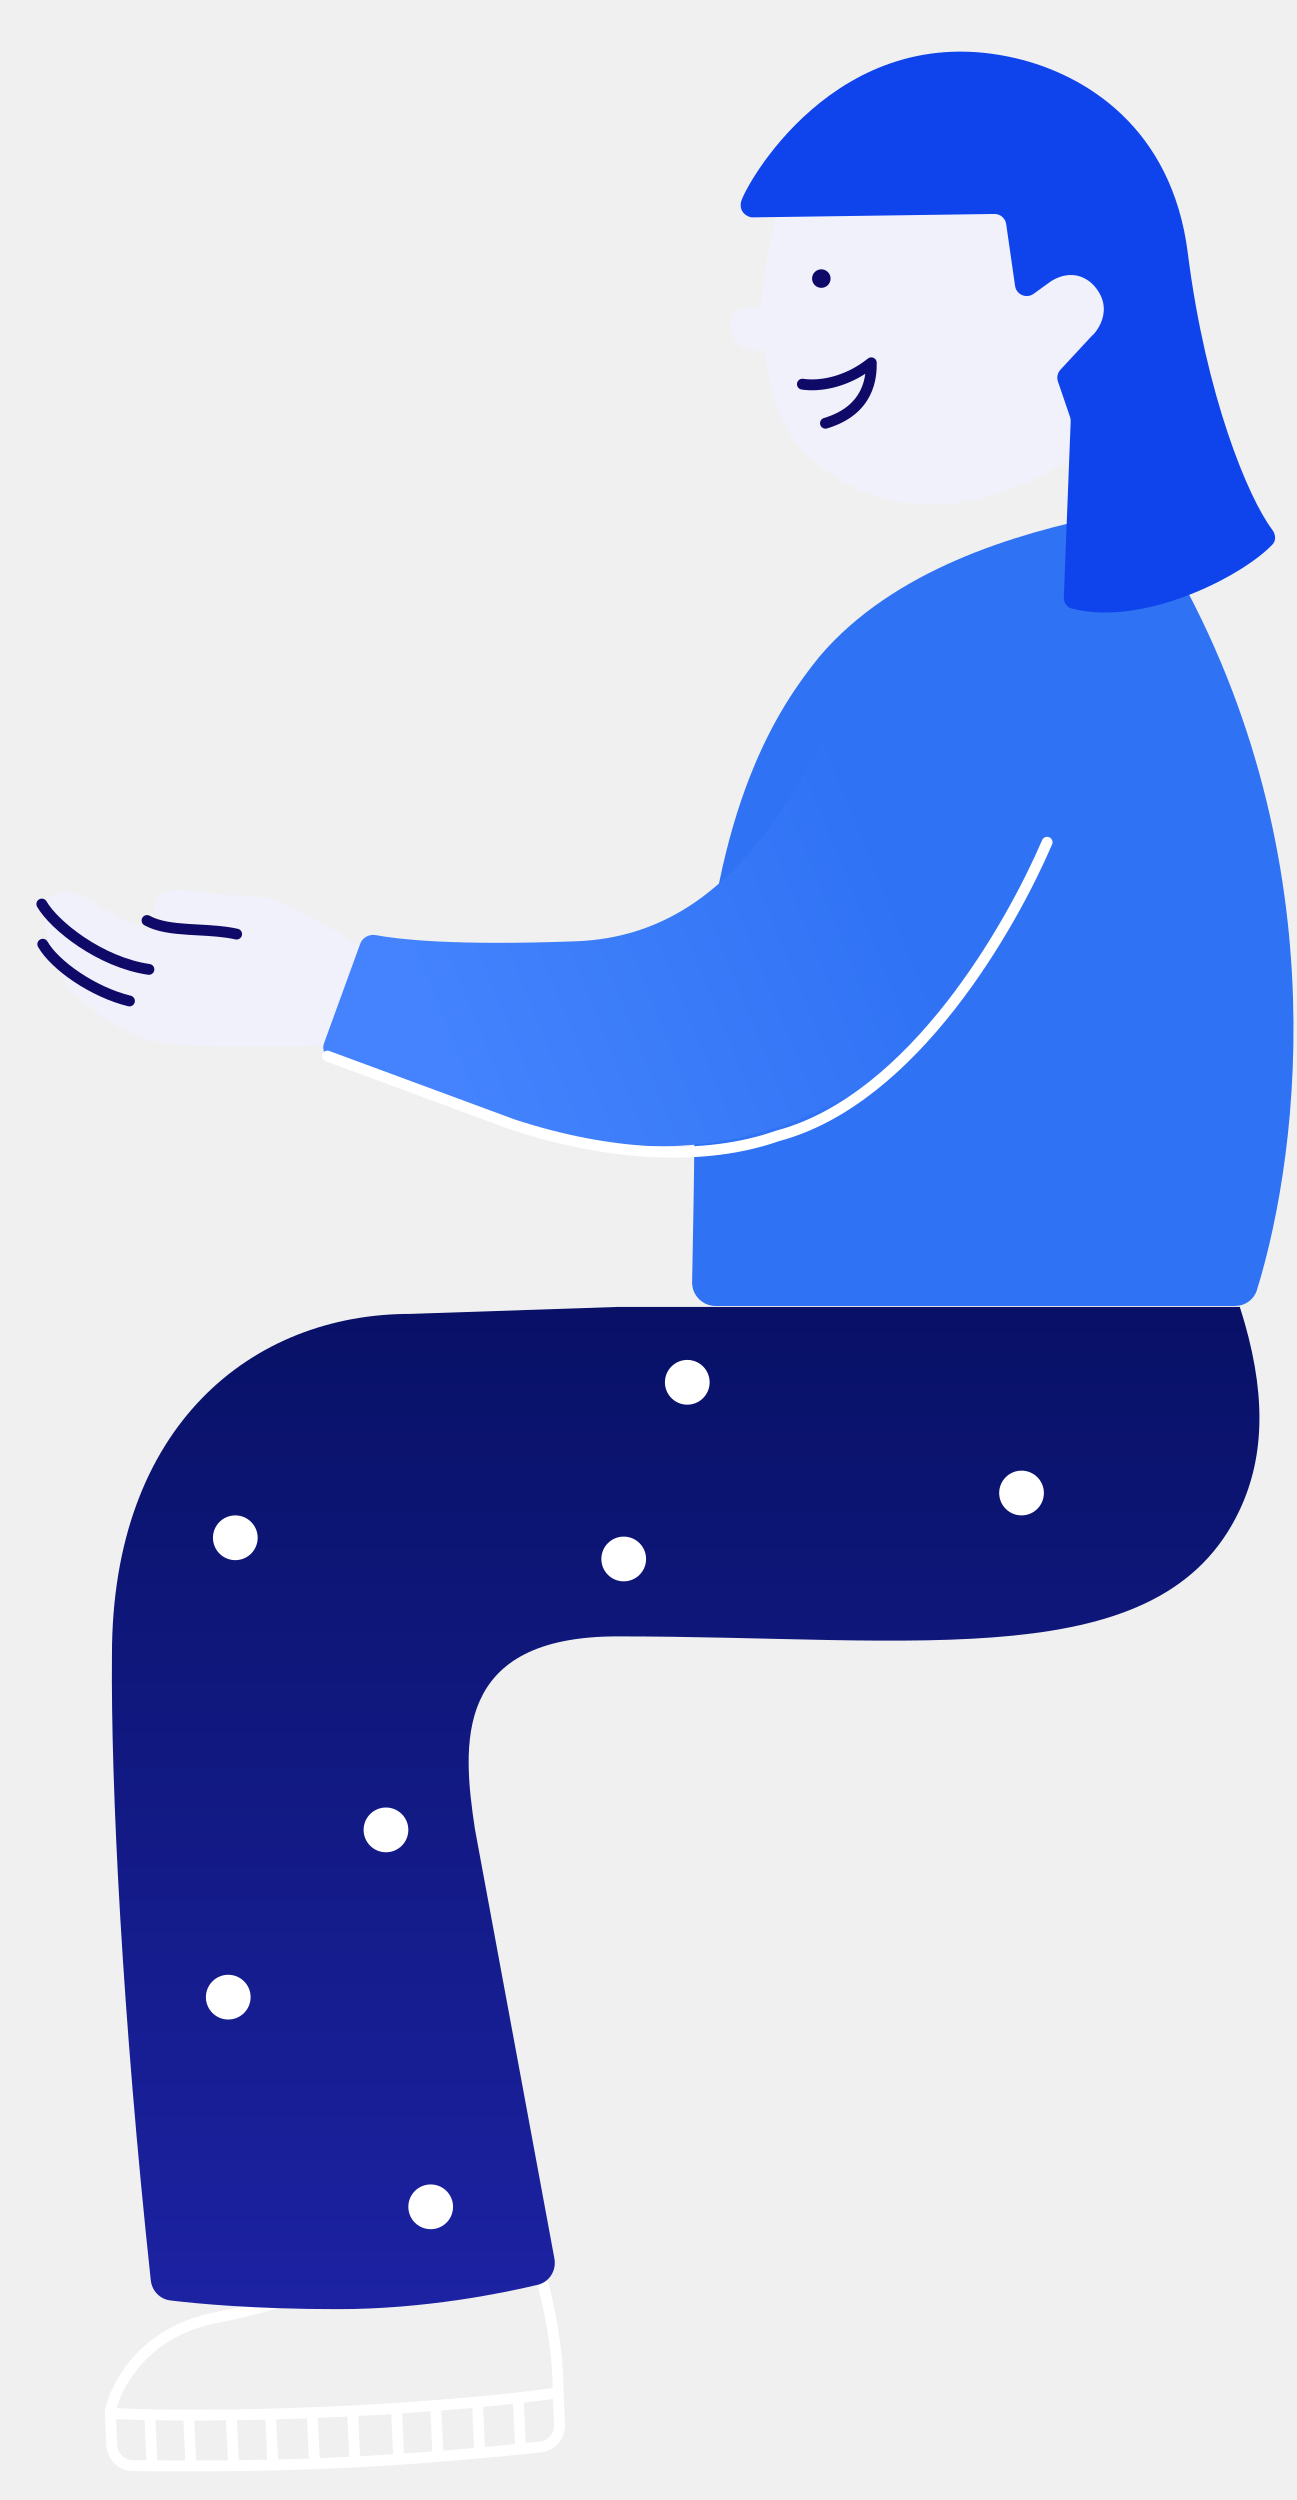
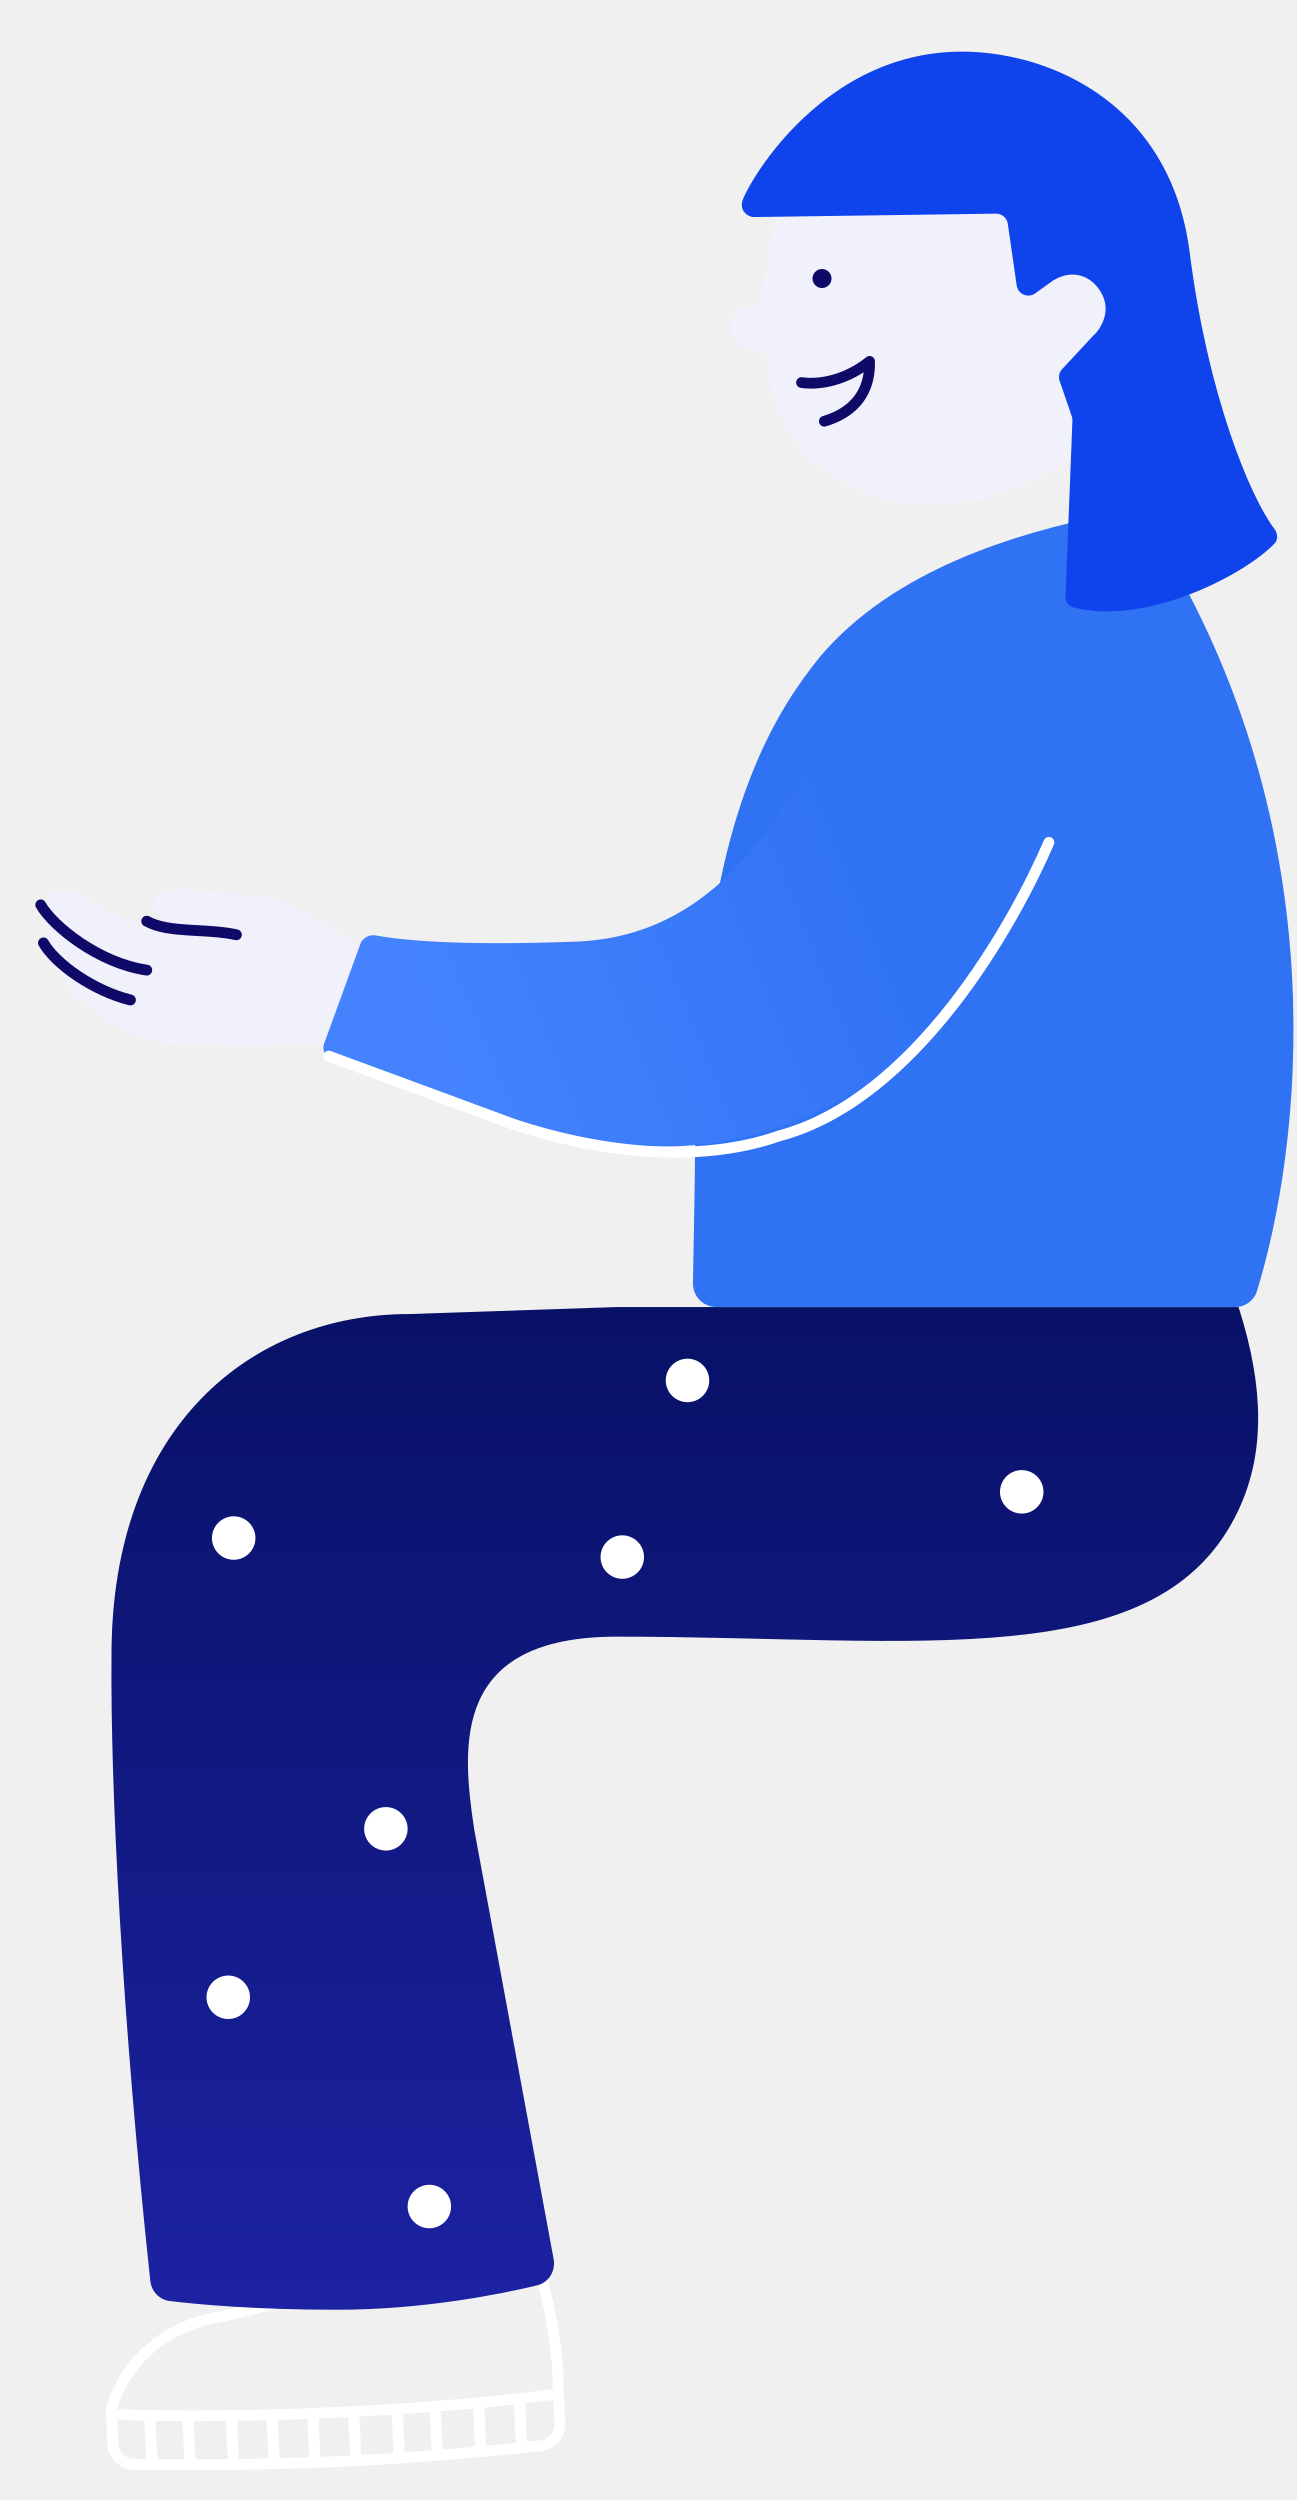
- <svg xmlns="http://www.w3.org/2000/svg" width="477" height="920" viewBox="0 0 477 920" fill="none">
-   <path fill-rule="evenodd" clip-rule="evenodd" d="M137.134 833.323C132.514 834.051 127.782 835.231 124.741 836.763C111.456 843.458 90.764 848.694 79.318 850.918C52.501 855.902 41.364 875.618 38.842 885.976C38.633 886.831 38.583 887.679 38.619 888.477L39.142 899.874C39.382 905.113 43.616 909.291 48.886 909.363C62.449 909.549 92.669 909.729 123.673 908.351C154.794 906.967 185.444 903.936 199.1 902.475C204.335 901.914 208.165 897.369 207.925 892.135L207.359 879.794C207.377 863.946 203.958 847.776 201.204 837.933C199.895 833.258 195.318 830.554 190.685 831.082C171.036 833.322 158.095 833.406 149.919 832.597C146.606 832.27 141.775 832.592 137.134 833.323ZM137.756 837.274C142.242 836.567 146.695 836.298 149.526 836.578C158.089 837.425 171.339 837.313 191.138 835.056C194.011 834.729 196.626 836.407 197.355 839.012C200.058 848.67 203.386 864.474 203.362 879.836L203.362 879.883L203.932 892.318C204.077 895.469 201.78 898.165 198.675 898.497C185.052 899.955 154.496 902.976 123.496 904.355C92.604 905.728 62.471 905.549 48.94 905.364C45.816 905.321 43.279 902.846 43.134 899.691L42.612 888.294C42.589 887.79 42.625 887.334 42.725 886.923C44.964 877.729 55.117 859.481 80.055 854.85L80.071 854.847C91.606 852.605 112.745 847.287 126.539 840.336C129.013 839.089 133.25 837.984 137.756 837.274Z" fill="white" />
-   <path fill-rule="evenodd" clip-rule="evenodd" d="M40.73 886.095L40.602 888.091C40.474 890.087 40.474 890.087 40.474 890.087L40.498 890.088L40.565 890.093L40.827 890.108C41.059 890.122 41.403 890.141 41.859 890.164C42.771 890.211 44.129 890.276 45.925 890.345C49.517 890.483 54.857 890.642 61.868 890.723C75.89 890.886 96.594 890.74 123.356 889.507C150.118 888.274 170.613 886.528 184.427 885.09C191.334 884.37 196.57 883.727 200.084 883.264C201.841 883.032 203.168 882.845 204.057 882.716C204.502 882.651 204.837 882.601 205.062 882.566L205.317 882.527L205.383 882.517L205.405 882.514C205.405 882.513 205.407 882.513 205.094 880.538L204.78 878.563L204.763 878.565L204.704 878.575L204.461 878.612C204.245 878.645 203.918 878.694 203.482 878.757C202.61 878.884 201.301 879.069 199.562 879.298C196.084 879.757 190.883 880.395 184.013 881.111C170.273 882.542 149.854 884.282 123.172 885.511C96.49 886.741 75.863 886.885 61.914 886.724C54.94 886.643 49.636 886.485 46.079 886.348C44.301 886.279 42.959 886.216 42.065 886.17C41.617 886.147 41.281 886.128 41.059 886.115L40.809 886.1L40.748 886.096L40.73 886.095Z" fill="white" />
-   <path fill-rule="evenodd" clip-rule="evenodd" d="M193.536 900.677L192.658 881.535L188.666 881.718L189.543 900.86L193.536 900.677Z" fill="white" />
-   <path fill-rule="evenodd" clip-rule="evenodd" d="M132.573 905.28L131.695 886.139L127.703 886.322L128.58 905.463L132.573 905.28Z" fill="white" />
-   <path fill-rule="evenodd" clip-rule="evenodd" d="M178.538 902.572L177.66 883.431L173.668 883.614L174.545 902.755L178.538 902.572Z" fill="white" />
-   <path fill-rule="evenodd" clip-rule="evenodd" d="M117.696 905.964L116.818 886.822L112.826 887.006L113.703 906.147L117.696 905.964Z" fill="white" />
-   <path fill-rule="evenodd" clip-rule="evenodd" d="M163.176 903.875L162.299 884.733L158.306 884.917L159.184 904.058L163.176 903.875Z" fill="white" />
-   <path fill-rule="evenodd" clip-rule="evenodd" d="M102.395 906.667L101.518 887.525L97.525 887.709L98.403 906.85L102.395 906.667Z" fill="white" />
-   <path fill-rule="evenodd" clip-rule="evenodd" d="M72.266 907.559L71.389 888.418L67.396 888.601L68.274 907.743L72.266 907.559Z" fill="white" />
-   <path fill-rule="evenodd" clip-rule="evenodd" d="M148.725 904.539L147.848 885.397L143.855 885.581L144.733 904.722L148.725 904.539Z" fill="white" />
-   <path fill-rule="evenodd" clip-rule="evenodd" d="M87.944 907.329L87.066 888.188L83.074 888.371L83.951 907.512L87.944 907.329Z" fill="white" />
-   <path fill-rule="evenodd" clip-rule="evenodd" d="M57.948 906.902L57.07 887.761L53.078 887.944L53.955 907.086L57.948 906.902Z" fill="white" />
-   <path d="M68.42 384.646C89.093 385.55 120.804 384.646 120.804 384.646L133.293 348.5C133.293 348.5 108.935 333.717 102.069 331.382C95.204 329.046 90.329 330.238 79.192 328.878C68.055 327.518 58.82 325.36 57.106 332.75C55.393 340.14 70.107 341.824 70.107 341.824C70.107 341.824 59.541 343.86 52.364 341.259C45.186 338.659 31.146 330.238 31.146 330.238C31.146 330.238 20.873 325.28 17.315 331.382C13.757 337.483 20.679 361.591 29.63 368.11C38.582 374.628 47.747 383.742 68.42 384.646Z" fill="#F1F1FC" />
-   <path fill-rule="evenodd" clip-rule="evenodd" d="M14.394 330.969C15.351 330.418 16.572 330.747 17.123 331.704C19.165 335.256 24.26 340.412 31.181 345.031C38.062 349.623 46.506 353.52 55.085 354.757C56.178 354.915 56.935 355.929 56.778 357.022C56.62 358.115 55.607 358.874 54.515 358.716C45.183 357.37 36.181 353.176 28.964 348.359C21.788 343.57 16.133 338.002 13.659 333.7C13.108 332.742 13.438 331.52 14.394 330.969Z" fill="#0F0967" />
-   <path fill-rule="evenodd" clip-rule="evenodd" d="M14.744 345.747C15.7 345.196 16.922 345.526 17.473 346.483C19.512 350.028 23.869 354.229 29.494 357.982C35.083 361.71 41.715 364.858 48.11 366.419C49.182 366.681 49.839 367.763 49.578 368.836C49.316 369.909 48.235 370.567 47.163 370.305C40.234 368.613 33.177 365.246 27.277 361.311C21.415 357.4 16.486 352.787 14.009 348.479C13.458 347.521 13.787 346.298 14.744 345.747Z" fill="#0F0967" />
-   <path fill-rule="evenodd" clip-rule="evenodd" d="M52.359 337.781C52.894 336.815 54.11 336.465 55.075 337C58.736 339.028 63.736 339.651 69.583 340.022C70.654 340.09 71.751 340.149 72.867 340.21C77.665 340.47 82.792 340.748 87.514 341.798C88.591 342.037 89.27 343.106 89.031 344.184C88.791 345.262 87.724 345.942 86.647 345.702C82.279 344.731 77.571 344.474 72.795 344.213C71.643 344.151 70.487 344.087 69.33 344.014C63.554 343.647 57.687 343.019 53.14 340.5C52.174 339.965 51.825 338.748 52.359 337.781Z" fill="#0F0967" />
-   <path d="M41.199 609.011C41.199 524.438 92.995 483.515 150.924 483.515L227.254 480.946H456.253C466.113 511.66 465.638 535.51 456.252 555.567C427.501 617.014 338.539 602.191 227.254 602.191C166.796 602.191 170.006 641.749 174.777 673.123L204.018 831.147C204.829 835.525 202.204 839.776 197.877 840.813C184.775 843.953 156.195 849.772 124.344 849.772C93.821 849.772 72.642 847.768 62.678 846.564C58.825 846.099 55.898 843.004 55.484 839.142C45.042 741.796 40.752 657.294 41.199 609.011Z" fill="url(#paint0_linear)" />
-   <path d="M301.618 241.548C328.657 209.813 373.22 196.305 407.901 189.394C414.637 188.051 421.503 191.014 425.117 196.859C493.328 307.176 478.544 423.034 462.544 474.751C461.45 478.288 458.153 480.605 454.453 480.605H263.363C258.507 480.605 254.598 476.626 254.696 471.766C254.985 457.422 255.515 429.568 255.515 418.526C255.515 403.844 257.785 379.838 257.931 378.305C257.936 378.252 257.94 378.199 257.944 378.146C262.868 295.519 286.381 260.368 301.618 241.548Z" fill="#2F72F4" />
-   <path d="M211.91 346.397C272.851 344.12 295.854 284.052 319.634 241.097C320.783 239.022 323.392 238.292 325.466 239.439L363.638 260.537C384.531 272.085 392.151 298.374 380.675 319.32L352.873 370.065C352.7 370.382 352.484 370.68 352.237 370.943C305.622 420.62 248.443 432.452 190.73 412.929L121.898 389.553C119.598 388.772 118.389 386.25 119.22 383.965L132.595 347.212C133.418 344.951 135.961 343.679 138.324 344.129C146.226 345.631 166.693 348.086 211.91 346.397Z" fill="url(#paint1_linear)" />
-   <path d="M374.941 67.196L290.292 66.031C289.507 66.02 288.814 66.533 288.607 67.291C285.667 78.026 281.145 97.899 280.256 111.304C280.201 112.138 279.574 112.818 278.739 112.846C274.611 112.984 268.213 112.453 268.972 121.272C269.363 125.818 272.89 129.096 279.832 129.003C280.789 128.99 281.63 129.685 281.726 130.637C282.757 140.895 285.849 157.54 297.759 168.253C315.939 184.607 347.871 197.19 393.983 169.176C394.542 168.836 394.872 168.198 394.816 167.545L392.576 141.514C392.534 141.027 392.7 140.544 393.032 140.185L407.544 124.55C407.876 124.192 408.042 123.709 408 123.221L403.307 68.681C403.23 67.782 402.476 67.093 401.575 67.096L374.941 67.196Z" fill="#F1F1FC" />
-   <path d="M298.85 102.811C299.011 104.688 300.662 106.078 302.537 105.916C304.412 105.755 305.801 104.103 305.64 102.226C305.479 100.35 303.828 98.96 301.953 99.121C300.078 99.283 298.689 100.935 298.85 102.811Z" fill="#0F0967" />
-   <path d="M276.99 79.996L365.926 78.739C368.103 78.709 369.964 80.3 370.274 82.456L373.549 105.226C374.012 108.45 377.73 110.029 380.369 108.124L386.959 103.367C394.252 99.005 400.196 101.931 403.363 106.038C410.881 115.789 401.007 124.571 402.017 123.358L402.304 123.049C402.169 123.186 402.075 123.289 402.017 123.358L390.244 136.052C389.16 137.222 388.805 138.893 389.321 140.403L393.786 153.472C393.959 153.977 394.036 154.51 394.016 155.044L391.482 219.81C391.407 221.718 392.584 223.473 394.432 223.95C421.129 230.836 457.636 211.74 468.313 200.315C469.725 198.804 469.393 196.53 468.149 194.879C459.265 183.091 443.745 145.626 437.099 93.056C431.277 47.006 399.51 27.518 374.012 21.477C307.599 5.745 273.409 69.775 272.654 74.508C272.095 78.014 274.62 79.52 276.243 79.925C276.487 79.986 276.739 79.999 276.99 79.996Z" fill="#0F43EC" />
-   <path fill-rule="evenodd" clip-rule="evenodd" d="M321.49 131.691C322.182 132.018 322.627 132.712 322.636 133.478C322.664 136.157 322.513 140.896 320.097 145.642C317.641 150.468 312.957 155.082 304.351 157.666C303.294 157.983 302.18 157.383 301.862 156.325C301.545 155.267 302.145 154.152 303.202 153.835C310.833 151.543 314.607 147.615 316.536 143.826C317.631 141.675 318.167 139.498 318.422 137.562C310.463 142.685 301.654 144.347 294.989 143.353C293.897 143.19 293.144 142.172 293.307 141.08C293.47 139.987 294.487 139.234 295.578 139.397C302.056 140.363 311.423 138.365 319.383 131.943C319.979 131.462 320.798 131.364 321.49 131.691Z" fill="#0F0967" />
-   <path d="M94.824 565.903C94.824 570.451 91.14 574.139 86.595 574.139C82.05 574.139 78.365 570.451 78.365 565.903C78.365 561.354 82.05 557.667 86.595 557.667C91.14 557.667 94.824 561.354 94.824 565.903Z" fill="white" />
-   <path d="M261.146 508.686C261.146 513.234 257.462 516.922 252.917 516.922C248.372 516.922 244.688 513.234 244.688 508.686C244.688 504.137 248.372 500.45 252.917 500.45C257.462 500.45 261.146 504.137 261.146 508.686Z" fill="white" />
-   <path d="M384.154 549.431C384.154 553.98 380.47 557.667 375.925 557.667C371.38 557.667 367.695 553.98 367.695 549.431C367.695 544.883 371.38 541.195 375.925 541.195C380.47 541.195 384.154 544.883 384.154 549.431Z" fill="white" />
-   <path d="M237.758 573.705C237.758 578.253 234.073 581.94 229.528 581.94C224.983 581.94 221.299 578.253 221.299 573.705C221.299 569.156 224.983 565.469 229.528 565.469C234.073 565.469 237.758 569.156 237.758 573.705Z" fill="white" />
-   <path d="M150.266 673.401C150.266 677.949 146.581 681.636 142.036 681.636C137.491 681.636 133.807 677.949 133.807 673.401C133.807 668.852 137.491 665.165 142.036 665.165C146.581 665.165 150.266 668.852 150.266 673.401Z" fill="white" />
-   <path d="M92.227 734.953C92.227 739.501 88.542 743.188 83.997 743.188C79.452 743.188 75.768 739.501 75.768 734.953C75.768 730.404 79.452 726.717 83.997 726.717C88.542 726.717 92.227 730.404 92.227 734.953Z" fill="white" />
-   <path d="M166.725 812.109C166.725 816.657 163.04 820.345 158.495 820.345C153.95 820.345 150.266 816.657 150.266 812.109C150.266 807.56 153.95 803.873 158.495 803.873C163.04 803.873 166.725 807.56 166.725 812.109Z" fill="white" />
-   <path fill-rule="evenodd" clip-rule="evenodd" d="M118.637 387.951C119.019 386.915 120.169 386.385 121.204 386.767L189.27 411.913C225.36 423.806 259.827 425.17 285.417 416.145L285.492 416.118L285.569 416.098C310.147 409.581 331.429 390.413 348.244 368.916C365.027 347.459 377.16 323.941 383.501 309.162C383.937 308.147 385.112 307.677 386.126 308.113C387.14 308.549 387.609 309.725 387.174 310.74C380.735 325.746 368.44 349.585 351.391 371.382C334.391 393.116 312.461 413.077 286.67 419.944C259.988 429.328 224.587 427.769 187.986 415.701L187.953 415.69L119.82 390.52C118.784 390.137 118.255 388.987 118.637 387.951Z" fill="white" />
+ <svg xmlns="http://www.w3.org/2000/svg" fill="none" viewBox="0 0 477 920">
+   <path d="m137.34 833.29c-4.611 0.723-9.334 1.896-12.369 3.419-13.259 6.654-33.911 11.859-45.335 14.069-26.765 4.954-37.88 24.552-40.398 34.847-0.208 0.85-0.259 1.693-0.222 2.486l0.522 11.328c0.24 5.208 4.465 9.361 9.725 9.432 13.537 0.185 43.699 0.364 74.642-1.006 31.061-1.375 61.652-4.388 75.281-5.84 5.225-0.558 9.048-5.076 8.808-10.278l-0.565-12.267c0.018-15.752-3.394-31.825-6.143-41.608-1.306-4.647-5.874-7.335-10.498-6.81-19.611 2.226-32.527 2.31-40.687 1.506-3.307-0.325-8.129-5e-3 -12.761 0.722zm0.621 3.927c4.477-0.703 8.922-0.97 11.747-0.692 8.547 0.842 21.771 0.731 41.532-1.513 2.867-0.325 5.477 1.343 6.205 3.932 2.698 9.6 6.019 25.309 5.995 40.578v0.047l0.569 12.36c0.145 3.132-2.148 5.812-5.247 6.142-13.596 1.449-44.093 4.452-75.033 5.822-30.833 1.365-60.907 1.187-74.412 1.003-3.118-0.042-5.651-2.503-5.795-5.639l-0.522-11.328c-0.023-0.501 0.013-0.954 0.113-1.363 2.235-9.138 12.369-27.276 37.258-31.879l0.016-3e-3c11.513-2.229 32.61-7.515 46.378-14.424 2.469-1.239 6.698-2.338 11.195-3.043z" clip-rule="evenodd" fill="#fff" fill-rule="evenodd" />
+   <path d="m40.256 886.4-0.128 1.961c-0.128 1.961-0.128 1.96-0.128 1.96l0.024 2e-3 0.067 4e-3 0.262 0.015c0.231 0.014 0.576 0.033 1.032 0.055 0.912 0.046 2.272 0.11 4.068 0.178 3.593 0.136 8.936 0.292 15.95 0.371 14.028 0.16 34.74 0.017 61.514-1.194 26.773-1.212 47.276-2.927 61.096-4.34 6.91-0.707 12.148-1.339 15.664-1.794 1.758-0.228 3.085-0.411 3.974-0.538 0.446-0.064 0.781-0.113 1.006-0.147l0.255-0.039 0.088-0.012c0-1e-3 2e-3 -1e-3 -0.311-1.942l-0.314-1.94-0.017 2e-3 -0.059 0.01-0.243 0.036c-0.216 0.033-0.544 0.081-0.98 0.143-0.872 0.124-2.182 0.306-3.921 0.531-3.48 0.451-8.683 1.078-15.556 1.781-13.746 1.406-34.173 3.116-60.867 4.323-26.693 1.208-47.329 1.35-61.283 1.192-6.977-0.08-12.284-0.235-15.842-0.37-1.779-0.068-3.121-0.129-4.016-0.175-0.448-0.022-0.783-0.041-1.006-0.054l-0.249-0.014-0.061-4e-3 -0.018-1e-3z" clip-rule="evenodd" fill="#fff" fill-rule="evenodd" />
+   <path d="m194 900.82-0.901-18.82-4.099 0.18 0.9 18.82 4.1-0.18z" clip-rule="evenodd" fill="#fff" fill-rule="evenodd" />
+   <path d="m133 904.82-0.901-18.82-4.099 0.18 0.9 18.82 4.1-0.18z" clip-rule="evenodd" fill="#fff" fill-rule="evenodd" />
+   <path d="m179 901.82-0.901-18.82-4.099 0.18 0.9 18.82 4.1-0.18z" clip-rule="evenodd" fill="#fff" fill-rule="evenodd" />
+   <path d="m118 905.82-0.901-18.82-4.099 0.181 0.9 18.819 4.1-0.18z" clip-rule="evenodd" fill="#fff" fill-rule="evenodd" />
+   <path d="m163 903.82-0.9-18.82-4.1 0.181 0.901 18.819 4.099-0.18z" clip-rule="evenodd" fill="#fff" fill-rule="evenodd" />
+   <path d="M103 906.82L102.1 888L98 888.181L98.901 907L103 906.82Z" clip-rule="evenodd" fill="#fff" fill-rule="evenodd" />
+   <path d="M72 906.819L71.099 888L67 888.18L67.901 907L72 906.819Z" clip-rule="evenodd" fill="#fff" fill-rule="evenodd" />
+   <path d="m149 903.82-0.9-18.82-4.1 0.181 0.901 18.819 4.099-0.18z" clip-rule="evenodd" fill="#fff" fill-rule="evenodd" />
+   <path d="M88 906.82L87.099 888L83 888.18L83.901 907L88 906.82Z" clip-rule="evenodd" fill="#fff" fill-rule="evenodd" />
+   <path d="M58 906.819L57.099 888L53 888.18L53.901 907L58 906.819Z" clip-rule="evenodd" fill="#fff" fill-rule="evenodd" />
+   <path d="m68.088 384.6c20.685 0.911 52.416 0 52.416 0l12.496-36.43s-24.372-14.899-31.243-17.252c-6.869-2.355-11.747-1.153-22.89-2.524s-20.384-3.546-22.099 3.902c-1.714 7.448 13.008 9.146 13.008 9.146s-10.572 2.052-17.754-0.57c-7.182-2.62-21.23-11.107-21.23-11.107s-10.279-4.997-13.839 1.153c-3.56 6.148 3.366 30.446 12.323 37.016 8.957 6.569 18.127 15.755 38.812 16.666z" fill="#F1F1FC" />
+   <path d="m13.992 331.27c0.948-0.551 2.158-0.222 2.703 0.734 2.023 3.547 7.07 8.697 13.927 13.31 6.816 4.587 15.182 8.479 23.68 9.714 1.082 0.158 1.833 1.171 1.677 2.262-0.156 1.092-1.16 1.85-2.242 1.692-9.244-1.344-18.162-5.533-25.312-10.344-7.109-4.783-12.711-10.344-15.162-14.641-0.545-0.956-0.219-2.177 0.728-2.727z" clip-rule="evenodd" fill="#0F0967" fill-rule="evenodd" />
+   <path d="m15.005 345.27c0.959-0.554 2.185-0.222 2.737 0.74 2.045 3.561 6.415 7.782 12.057 11.553 5.605 3.746 12.257 6.908 18.671 8.477 1.075 0.263 1.734 1.35 1.472 2.428s-1.347 1.739-2.422 1.476c-6.949-1.7-14.027-5.083-19.944-9.036-5.88-3.93-10.823-8.565-13.308-12.893-0.552-0.963-0.222-2.191 0.737-2.745z" clip-rule="evenodd" fill="#0F0967" fill-rule="evenodd" />
+   <path d="m52.251 338.03c0.535-0.965 1.752-1.315 2.718-0.78 3.664 2.027 8.668 2.65 14.52 3.021 1.071 0.068 2.17 0.127 3.286 0.188 4.802 0.26 9.933 0.538 14.659 1.588 1.078 0.239 1.758 1.308 1.519 2.386-0.24 1.078-1.308 1.758-2.386 1.518-4.371-0.971-9.083-1.228-13.862-1.489-1.153-0.062-2.311-0.126-3.468-0.199-5.781-0.367-11.652-0.995-16.204-3.514-0.966-0.535-1.316-1.752-0.781-2.719z" clip-rule="evenodd" fill="#0F0967" fill-rule="evenodd" />
+   <path d="m41.031 609.12c0-84.613 51.758-125.56 109.65-125.56l76.275-2.57h228.83c9.853 30.728 9.379 54.59-1e-3 74.656-28.73 61.476-117.63 46.646-228.83 46.646-60.415 0-57.207 39.577-52.439 70.966l29.22 158.1c0.81 4.38-1.813 8.633-6.137 9.671-13.093 3.141-41.652 8.963-73.48 8.963-30.502 0-51.665-2.005-61.622-3.209-3.85-0.466-6.775-3.562-7.189-7.426-10.434-97.392-14.721-181.93-14.275-230.24z" fill="url(#b)" />
+   <path d="m301.86 241.56c27.001-31.786 71.501-45.316 106.13-52.238 6.726-1.345 13.582 1.623 17.191 7.477 68.114 110.5 53.351 226.54 37.374 278.34-1.092 3.542-4.385 5.863-8.079 5.863h-190.82c-4.85 0-8.753-3.985-8.655-8.853 0.288-14.367 0.818-42.266 0.818-53.326 0-14.706 2.266-38.75 2.412-40.286 5e-3 -0.053 9e-3 -0.106 0.013-0.159 4.917-82.76 28.397-117.97 43.612-136.82z" fill="#2F72F4" />
+   <path d="m211.93 346.52c60.927-2.277 83.925-62.358 107.7-105.32 1.149-2.075 3.758-2.805 5.831-1.658l38.164 21.102c20.888 11.551 28.506 37.845 17.033 58.796l-27.796 50.755c-0.173 0.317-0.389 0.615-0.636 0.878-46.604 49.688-103.77 61.522-161.47 41.995l-68.816-23.381c-2.3-0.781-3.508-3.303-2.678-5.589l13.372-36.76c0.823-2.262 3.366-3.534 5.728-3.084 7.9 1.502 28.363 3.958 73.57 2.268z" fill="url(#a)" />
+   <path d="m374.96 67.168-84.59-1.168c-0.784-0.011-1.477 0.504-1.684 1.263-2.938 10.762-7.457 30.687-8.345 44.127-0.055 0.836-0.681 1.517-1.516 1.546-4.125 0.138-10.519-0.394-9.76 8.447 0.391 4.558 3.915 7.844 10.852 7.751 0.957-0.013 1.797 0.684 1.893 1.638 1.03 10.285 4.12 26.972 16.022 37.713 18.167 16.396 50.077 29.011 96.157 0.925 0.559-0.341 0.889-0.98 0.833-1.635l-2.239-26.098c-0.042-0.488 0.124-0.972 0.456-1.332l14.502-15.675c0.332-0.359 0.498-0.844 0.456-1.333l-4.69-54.68c-0.077-0.901-0.831-1.593-1.731-1.589l-26.616 0.1z" fill="#F1F1FC" />
+   <path d="m299.01 102.8c0.165 1.926 1.861 3.353 3.787 3.187 1.926-0.165 3.352-1.861 3.187-3.787s-1.861-3.353-3.787-3.187c-1.926 0.166-3.352 1.862-3.187 3.787z" fill="#0F0967" />
+   <path d="m277.42 79.878 89.089-1.254c2.181-0.031 4.045 1.557 4.356 3.709l3.28 22.725c0.464 3.217 4.189 4.793 6.832 2.892l6.602-4.748c7.305-4.353 13.259-1.433 16.432 2.666 7.531 9.731-2.36 18.496-1.349 17.285l0.288-0.308c-0.135 0.137-0.229 0.239-0.288 0.308l-11.793 12.669c-1.086 1.167-1.441 2.835-0.924 4.342l4.472 13.043c0.174 0.504 0.251 1.036 0.231 1.569l-2.539 64.636c-0.075 1.904 1.104 3.656 2.955 4.132 26.743 6.872 63.313-12.186 74.009-23.588 1.414-1.508 1.082-3.777-0.164-5.425-8.9-11.765-24.447-49.154-31.104-101.62-5.832-45.958-37.654-65.407-63.196-71.435-66.527-15.701-100.78 48.201-101.53 52.924-0.56 3.5 1.97 5.002 3.596 5.406 0.244 0.061 0.496 0.074 0.748 0.071z" fill="#0F43EC" />
+   <path d="m320.86 131.19c0.684 0.324 1.123 1.012 1.132 1.77 0.028 2.654-0.121 7.347-2.508 12.048-2.426 4.78-7.054 9.35-15.556 11.909-1.044 0.314-2.145-0.28-2.459-1.328-0.313-1.048 0.279-2.152 1.324-2.466 7.539-2.27 11.267-6.161 13.173-9.914 1.082-2.13 1.611-4.286 1.863-6.204-7.863 5.074-16.566 6.72-23.15 5.736-1.079-0.162-1.823-1.17-1.662-2.251 0.161-1.083 1.166-1.829 2.244-1.667 6.399 0.956 15.654-1.022 23.518-7.383 0.588-0.476 1.398-0.574 2.081-0.25z" clip-rule="evenodd" fill="#0F0967" fill-rule="evenodd" />
+   <path d="m94 566c0 4.418-3.582 8-8 8-4.418 0-8-3.582-8-8 0-4.419 3.582-8 8-8 4.418 0 8 3.581 8 8z" fill="#fff" />
+   <path d="m261 508c0 4.418-3.581 8-8 8s-8-3.582-8-8c0-4.419 3.581-8 8-8s8 3.581 8 8z" fill="#fff" />
+   <path d="m384 549c0 4.419-3.581 8-8 8-4.418 0-8-3.581-8-8 0-4.418 3.582-8 8-8 4.419 0 8 3.582 8 8z" fill="#fff" />
+   <path d="m237 573c0 4.417-3.582 7.999-8 7.999-4.419 0-8-3.582-8-7.999 0-4.419 3.581-8.001 8-8.001 4.418 0 8 3.582 8 8.001z" fill="#fff" />
+   <path d="m150 673c0 4.417-3.582 7.999-8 7.999-4.419 0-8-3.582-8-7.999 0-4.419 3.581-8.001 8-8.001 4.418 0 8 3.582 8 8.001z" fill="#fff" />
+   <path d="m92 735c0 4.417-3.582 7.999-8 7.999s-8-3.582-8-7.999c0-4.419 3.582-8.001 8-8.001s8 3.582 8 8.001z" fill="#fff" />
+   <path d="m166 812c0 4.418-3.582 8-8 8-4.419 0-8-3.582-8-8 0-4.419 3.581-8 8-8 4.418 0 8 3.581 8 8z" fill="#fff" />
+   <path d="m119.12 387.96c0.382-1.036 1.533-1.566 2.569-1.184l68.111 25.133c36.113 11.886 70.603 13.249 96.21 4.229l0.075-0.027 0.077-0.02c24.594-6.513 45.89-25.671 62.716-47.156 16.794-21.446 28.935-44.951 35.28-59.722 0.436-1.014 1.612-1.484 2.627-1.048 1.014 0.435 1.484 1.611 1.049 2.625-6.444 14.998-18.747 38.824-35.807 60.61-17.011 21.722-38.956 41.672-64.763 48.535-26.7 9.379-62.124 7.821-98.749-4.24l-0.033-0.011-68.178-25.157c-1.037-0.383-1.566-1.532-1.184-2.567z" clip-rule="evenodd" fill="#fff" fill-rule="evenodd" />
  <defs>
-     <linearGradient id="paint0_linear" x1="252.319" y1="480.946" x2="252.319" y2="849.772" gradientUnits="userSpaceOnUse">
-       <stop stop-color="#081166" />
-       <stop offset="1" stop-color="#1C22A2" />
+     <linearGradient id="b" x1="252" x2="252" y1="481" y2="850" gradientUnits="userSpaceOnUse">
+       <stop stop-color="#081166" offset="0" />
+       <stop stop-color="#1C22A2" offset="1" />
    </linearGradient>
-     <linearGradient id="paint1_linear" x1="142.776" y1="337.396" x2="307.363" y2="270.79" gradientUnits="userSpaceOnUse">
-       <stop stop-color="#4483FD" />
-       <stop offset="1" stop-color="#2F72F4" />
+     <linearGradient id="a" x1="142.81" x2="307.38" y1="337.52" y2="270.95" gradientUnits="userSpaceOnUse">
+       <stop stop-color="#4483FD" offset="0" />
+       <stop stop-color="#2F72F4" offset="1" />
    </linearGradient>
  </defs>
</svg>
